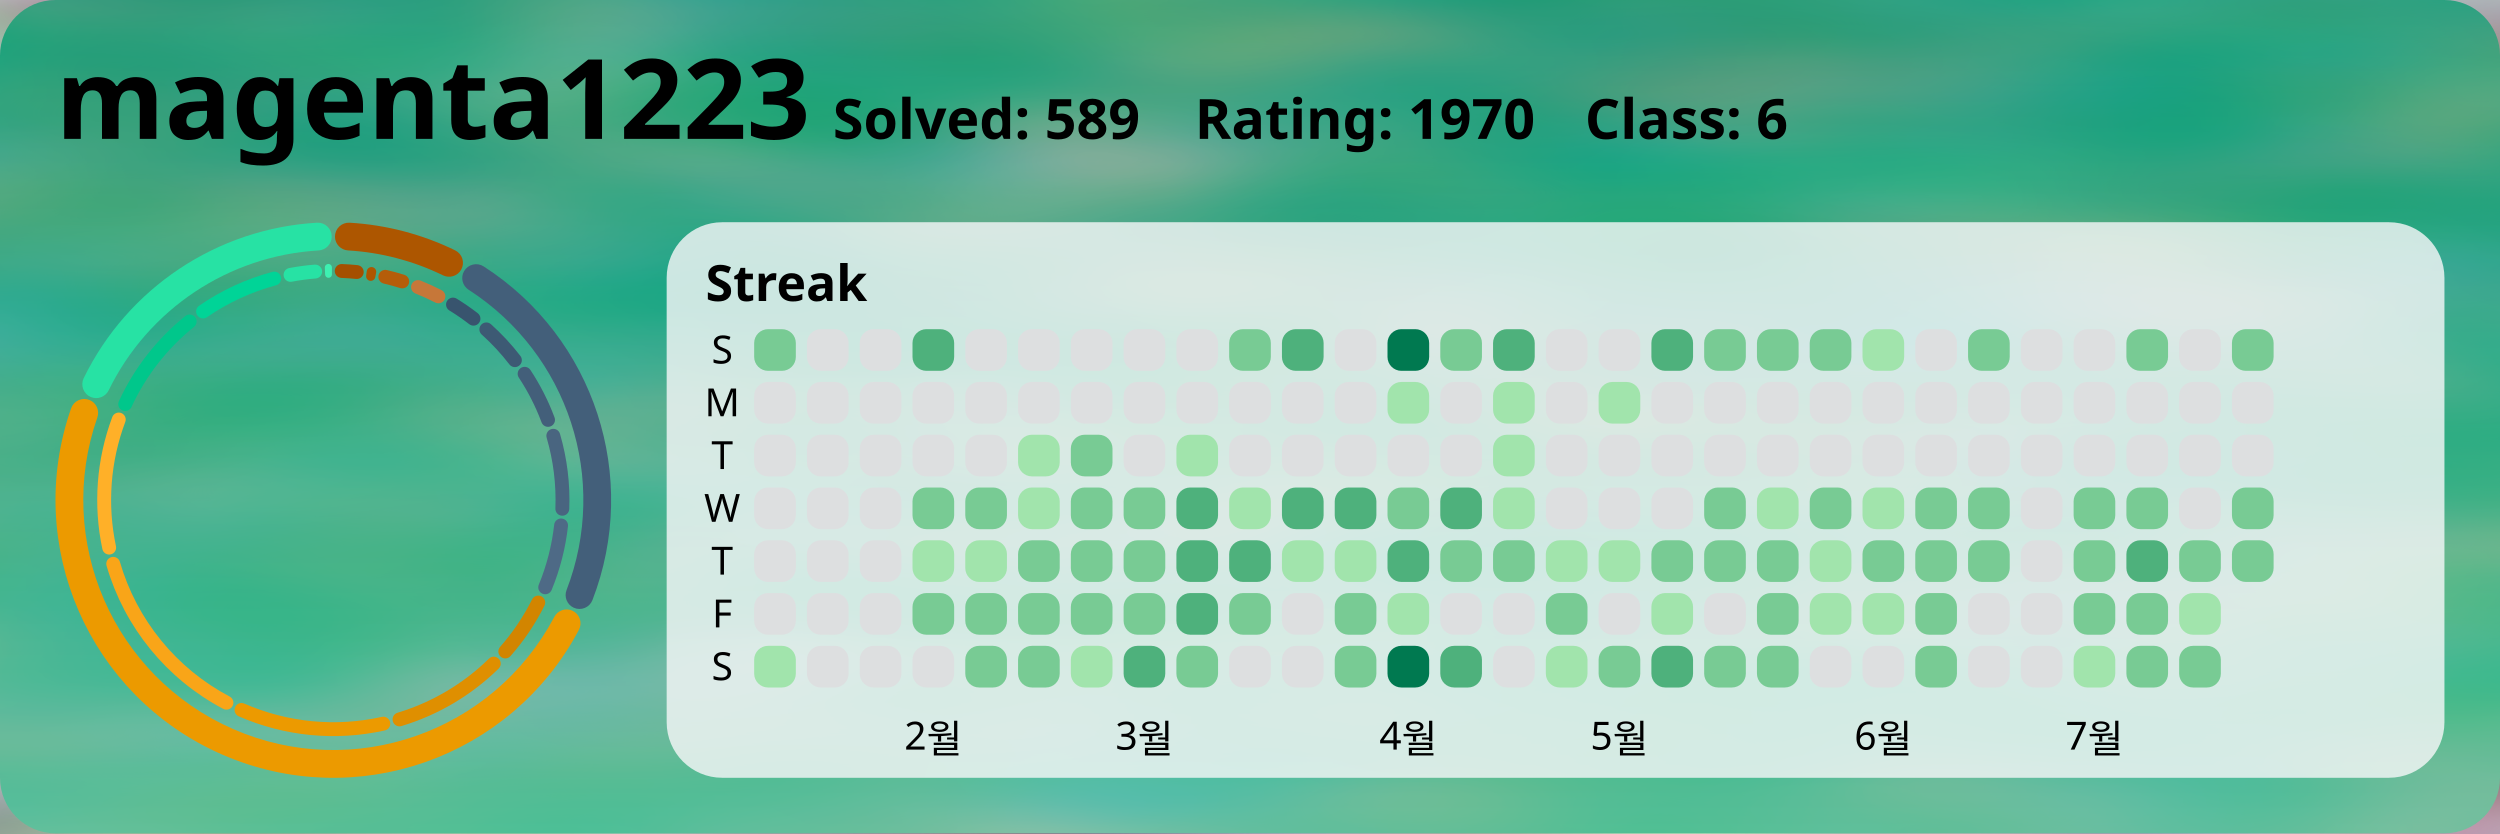
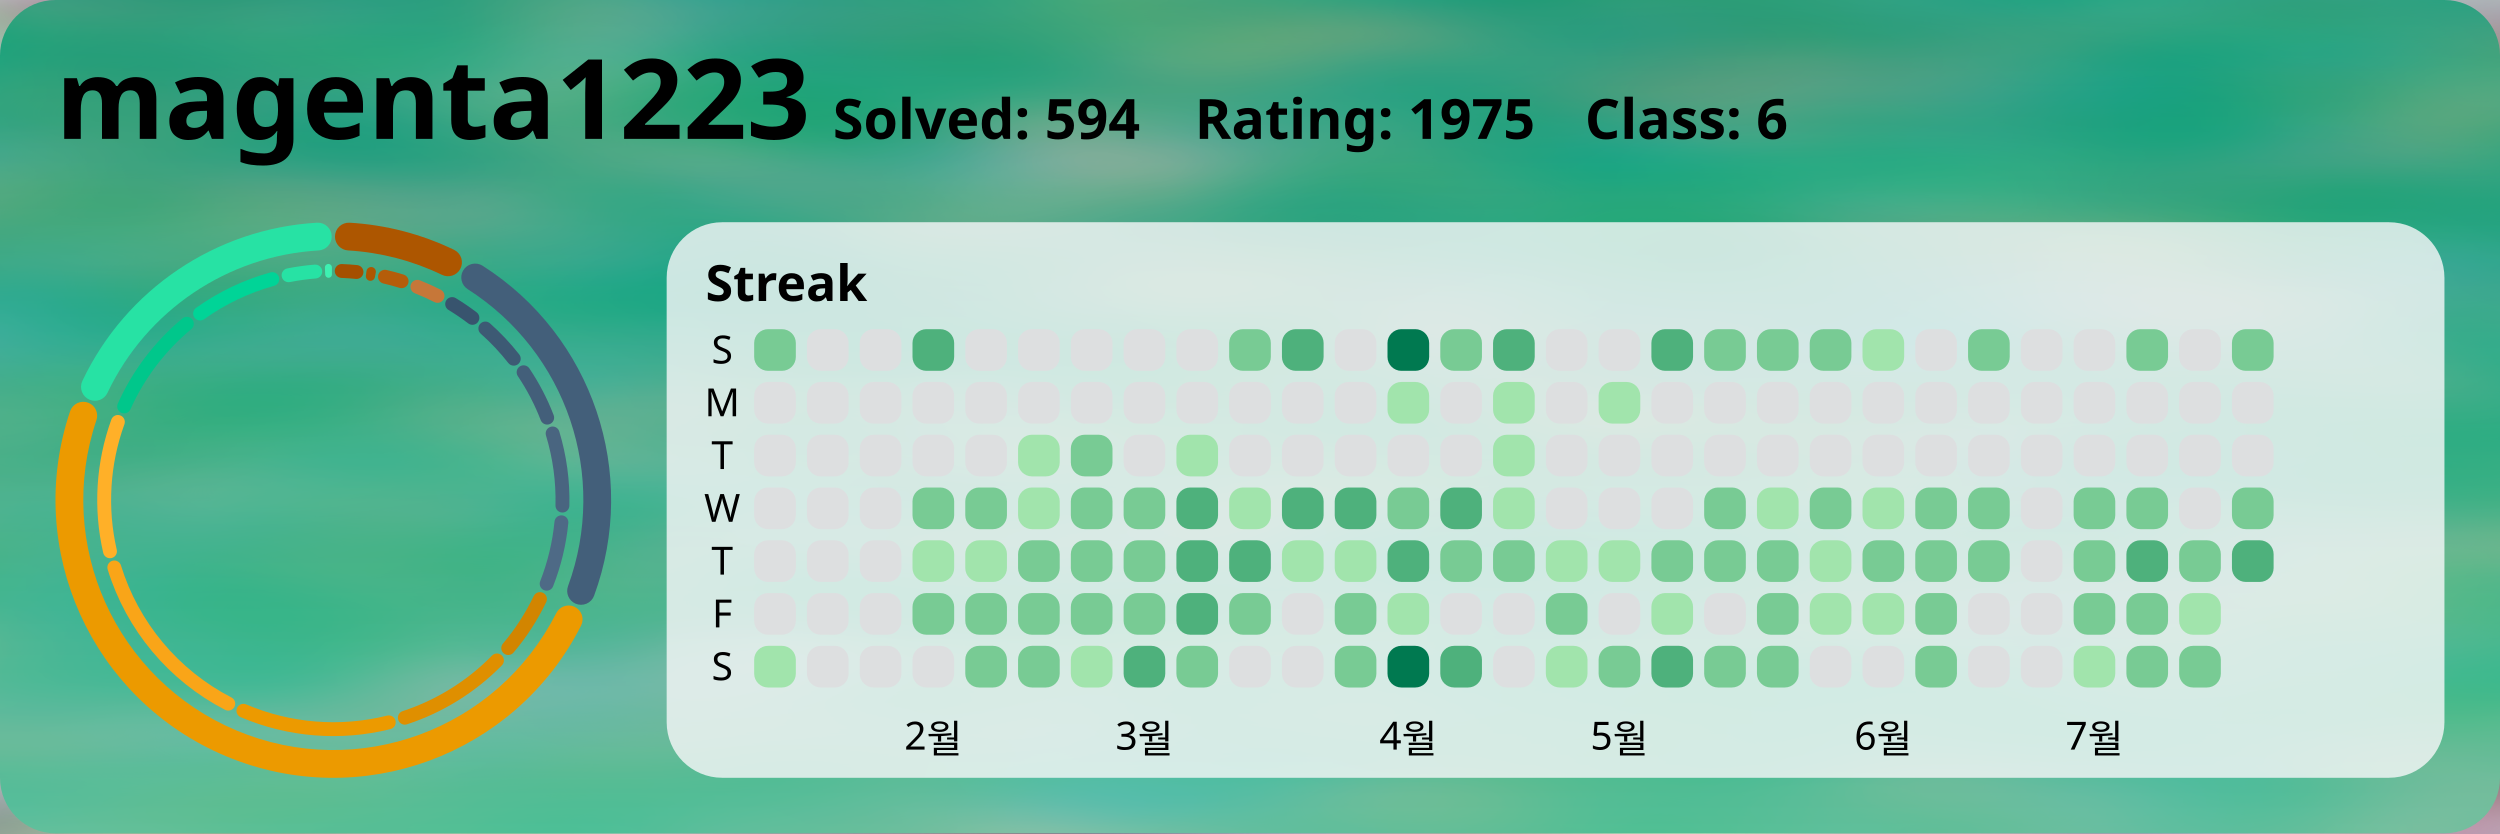
<svg xmlns="http://www.w3.org/2000/svg" id="svg" width="2700" height="900">
  <defs>
    <linearGradient id="ffflux-gradient" gradientTransform="rotate(360, 0.5, 0.5)" x1="50%" y1="0%" x2="50%" y2="100%">
      <stop id="stop1" stop-color="#00C78B" stop-opacity="1" offset="0%" />
      <stop id="stop2" stop-color="#51FDBD" stop-opacity="1" offset="100%" />
    </linearGradient>
    <filter id="ffflux-filter" x="-20%" y="-20%" width="140%" height="140%" filterUnits="objectBoundingBox" primitiveUnits="userSpaceOnUse" color-interpolation-filters="sRGB">
      <feTurbulence type="fractalNoise" baseFrequency="0.002 0.007" numOctaves="2" seed="2" stitchTiles="stitch" x="0%" y="0%" width="100%" height="100%" result="turbulence" />
      <feGaussianBlur stdDeviation="0 0" x="0%" y="0%" width="100%" height="100%" in="turbulence" edgeMode="duplicate" result="blur" />
      <feBlend mode="screen" x="0%" y="0%" width="100%" height="100%" in="SourceGraphic" in2="blur" result="blend" />
      <feComponentTransfer>
        <feFuncR type="linear" slope="0.75" />
        <feFuncG type="linear" slope="0.75" />
        <feFuncB type="linear" slope="0.75" />
      </feComponentTransfer>
    </filter>
  </defs>
  <rect width="2700" height="900" fill="url(#ffflux-gradient)" filter="url(#ffflux-filter)" rx="60" ry="60" />
  <text x="60" y="150" style="font-size: 120px; color: black; font-family: &quot;Noto Sans&quot;, sans-serif; font-weight: bold;">magenta1223</text>
-   <text x="899.531" y="150" style="font-size: 60px; color: black; font-family: &quot;Noto Sans&quot;, sans-serif; font-weight: bold;">Solved: 589</text>
-   <text x="1290.359" y="150" style="font-size: 60px; color: black; font-family: &quot;Noto Sans&quot;, sans-serif; font-weight: bold;">Rating: 1970</text>
+   <text x="899.531" y="150" style="font-size: 60px; color: black; font-family: &quot;Noto Sans&quot;, sans-serif; font-weight: bold;">Solved: 594</text>
+   <text x="1290.359" y="150" style="font-size: 60px; color: black; font-family: &quot;Noto Sans&quot;, sans-serif; font-weight: bold;">Rating: 1975</text>
  <text x="1711.656" y="150" style="font-size: 60px; color: black; font-family: &quot;Noto Sans&quot;, sans-serif; font-weight: bold;">Class: 6</text>
  <g transform="translate(360,540)">
    <path d="M0,-255L0,-240Z" fill="#9D4900" />
-     <path d="M1.528,-247.335A7.5,7.5,0,0,1,9.302,-254.83A255,255,0,0,1,26.074,-253.663A7.5,7.5,0,0,1,32.735,-245.164L32.735,-245.164A7.5,7.5,0,0,1,24.54,-238.742A240,240,0,0,0,8.754,-239.84A7.5,7.5,0,0,1,1.528,-247.335Z" fill="#A54F00" />
-     <path d="M36.098,-247.147A5.146,5.146,0,1,1,46.245,-245.451L45.321,-240.705A5.017,5.017,0,0,1,35.428,-242.358Z" fill="#AD5600" />
-     <path d="M48.78,-242.482A7.5,7.5,0,0,1,57.843,-248.353A255,255,0,0,1,76.686,-243.196A7.5,7.5,0,0,1,81.496,-233.528L81.496,-233.528A7.5,7.5,0,0,1,72.175,-228.89A240,240,0,0,0,54.44,-233.744A7.5,7.5,0,0,1,48.78,-242.482Z" fill="#B55D0A" />
-     <path d="M84.375,-232.504A7.5,7.5,0,0,1,94.212,-236.958A255,255,0,0,1,116.945,-226.603A7.5,7.5,0,0,1,120.04,-216.258L120.04,-216.258A7.5,7.5,0,0,1,110.066,-213.273A240,240,0,0,0,88.67,-223.019A7.5,7.5,0,0,1,84.375,-232.504Z" fill="#C67739" />
-     <path d="M122.703,-214.758A7.5,7.5,0,0,1,133.154,-217.474A255,255,0,0,1,155.959,-201.747A7.5,7.5,0,0,1,157.134,-191.013L157.134,-191.013A7.5,7.5,0,0,1,146.785,-189.88A240,240,0,0,0,125.322,-204.681A7.5,7.5,0,0,1,122.703,-214.758Z" fill="#38546E" />
-     <path d="M159.482,-189.057A7.5,7.5,0,0,1,170.252,-189.84A255,255,0,0,1,202.032,-155.589A7.5,7.5,0,0,1,200.446,-144.908L200.446,-144.908A7.5,7.5,0,0,1,190.148,-146.437A240,240,0,0,0,160.237,-178.673A7.5,7.5,0,0,1,159.482,-189.057Z" fill="#3D5A74" />
-     <path d="M202.221,-142.42A7.5,7.5,0,0,1,212.838,-140.446A255,255,0,0,1,238.917,-89.127A7.5,7.5,0,0,1,234.254,-79.387L234.254,-79.387A7.5,7.5,0,0,1,224.863,-83.884A240,240,0,0,0,200.318,-132.185A7.5,7.5,0,0,1,202.221,-142.42Z" fill="#435F7A" />
-     <path d="M235.216,-76.487A7.5,7.5,0,0,1,244.779,-71.471A255,255,0,0,1,254.813,9.768A7.5,7.5,0,0,1,246.758,16.96L246.758,16.96A7.5,7.5,0,0,1,239.824,9.193A240,240,0,0,0,230.38,-67.267A7.5,7.5,0,0,1,235.216,-76.487Z" fill="#496580" />
-     <path d="M246.53,20.007A7.5,7.5,0,0,1,253.423,28.319A255,255,0,0,1,235.76,97.17A7.5,7.5,0,0,1,225.717,101.138L225.717,101.138A7.5,7.5,0,0,1,221.892,91.454A240,240,0,0,0,238.515,26.653A7.5,7.5,0,0,1,246.53,20.007Z" fill="#4E6A86" />
-     <path d="M224.45,103.919A7.5,7.5,0,0,1,228.049,114.1A255,255,0,0,1,191.34,168.564A7.5,7.5,0,0,1,180.553,169.05L180.553,169.05A7.5,7.5,0,0,1,180.085,158.649A240,240,0,0,0,214.634,107.388A7.5,7.5,0,0,1,224.45,103.919Z" fill="#D28500" />
-     <path d="M178.45,171.267A7.5,7.5,0,0,1,178.542,182.065A255,255,0,0,1,73.636,244.137A7.5,7.5,0,0,1,64.216,238.859L64.216,238.859A7.5,7.5,0,0,1,69.305,229.776A240,240,0,0,0,168.039,171.356A7.5,7.5,0,0,1,178.45,171.267Z" fill="#DF8F00" />
-     <path d="M61.26,239.634A7.5,7.5,0,0,1,55.642,248.855A255,255,0,0,1,-102.186,233.63A7.5,7.5,0,0,1,-105.938,223.504L-105.938,223.504A7.5,7.5,0,0,1,-96.175,219.887A240,240,0,0,0,52.369,234.217A7.5,7.5,0,0,1,61.26,239.634Z" fill="#EC9A00" />
-     <path d="M-108.691,222.178A7.5,7.5,0,0,1,-118.947,225.558A255,255,0,0,1,-244.91,71.023A7.5,7.5,0,0,1,-239.531,61.66L-239.531,61.66A7.5,7.5,0,0,1,-230.503,66.845A240,240,0,0,0,-111.95,212.29A7.5,7.5,0,0,1,-108.691,222.178Z" fill="#F9A518" />
-     <path d="M-240.275,58.696A7.5,7.5,0,0,1,-249.436,52.979A255,255,0,0,1,-238.754,-89.564A7.5,7.5,0,0,1,-228.843,-93.851L-228.843,-93.851A7.5,7.5,0,0,1,-224.709,-84.296A240,240,0,0,0,-234.763,49.863A7.5,7.5,0,0,1,-240.275,58.696Z" fill="#FFB028" />
-     <path d="M-227.666,-96.671A7.5,7.5,0,0,1,-231.589,-106.732A255,255,0,0,1,-159.871,-198.661A7.5,7.5,0,0,1,-149.158,-197.304L-149.158,-197.304A7.5,7.5,0,0,1,-150.467,-186.975A240,240,0,0,0,-217.966,-100.454A7.5,7.5,0,0,1,-227.666,-96.671Z" fill="#00C78B" />
-     <path d="M-146.709,-199.132A7.5,7.5,0,0,1,-144.962,-209.788A255,255,0,0,1,-65.773,-246.371A7.5,7.5,0,0,1,-56.527,-240.794L-56.527,-240.794A7.5,7.5,0,0,1,-61.904,-231.879A240,240,0,0,0,-136.435,-197.447A7.5,7.5,0,0,1,-146.709,-199.132Z" fill="#00D497" />
-     <path d="M-53.548,-241.474A7.5,7.5,0,0,1,-47.637,-250.511A255,255,0,0,1,-20.182,-254.2A7.5,7.5,0,0,1,-12.095,-247.044L-12.095,-247.044A7.5,7.5,0,0,1,-18.995,-239.247A240,240,0,0,0,-44.835,-235.775A7.5,7.5,0,0,1,-53.548,-241.474Z" fill="#27E2A4" />
-     <path d="M-9.203,-250.939A3.839,3.839,0,1,1,-1.528,-251.103L-1.528,-243.624A3.679,3.679,0,0,1,-8.883,-243.467Z" fill="#3EF0B1" />
+     <path d="M1.528,-247.335A7.5,7.5,0,0,1,9.302,-254.83A255,255,0,0,1,25.777,-253.694A7.5,7.5,0,0,1,32.448,-245.202L32.448,-245.202A7.5,7.5,0,0,1,24.26,-238.771A240,240,0,0,0,8.754,-239.84A7.5,7.5,0,0,1,1.528,-247.335Z" fill="#A54F00" />
+     <path d="M35.816,-247.245A5.091,5.091,0,1,1,45.858,-245.581L44.92,-240.724A4.96,4.96,0,0,1,35.137,-242.345Z" fill="#AD5600" />
+     <path d="M48.387,-242.561A7.5,7.5,0,0,1,57.44,-248.446A255,255,0,0,1,75.985,-243.416A7.5,7.5,0,0,1,80.823,-233.762L80.823,-233.762A7.5,7.5,0,0,1,71.515,-229.097A240,240,0,0,0,54.061,-233.832A7.5,7.5,0,0,1,48.387,-242.561Z" fill="#B55D0A" />
+     <path d="M83.705,-232.746A7.5,7.5,0,0,1,93.528,-237.229A255,255,0,0,1,115.964,-227.106A7.5,7.5,0,0,1,119.104,-216.775L119.104,-216.775A7.5,7.5,0,0,1,109.143,-213.747A240,240,0,0,0,88.027,-223.274A7.5,7.5,0,0,1,83.705,-232.746Z" fill="#C67739" />
+     <path d="M121.773,-215.287A7.5,7.5,0,0,1,132.213,-218.048A255,255,0,0,1,154.775,-202.657A7.5,7.5,0,0,1,156.013,-191.93L156.013,-191.93A7.5,7.5,0,0,1,145.67,-190.736A240,240,0,0,0,124.435,-205.221A7.5,7.5,0,0,1,121.773,-215.287Z" fill="#38546E" />
+     <path d="M158.372,-189.988A7.5,7.5,0,0,1,169.137,-190.834A255,255,0,0,1,200.778,-157.204A7.5,7.5,0,0,1,199.278,-146.511L199.278,-146.511A7.5,7.5,0,0,1,188.968,-147.957A240,240,0,0,0,159.188,-179.608A7.5,7.5,0,0,1,158.372,-189.988Z" fill="#3D5A74" />
+     <path d="M201.073,-144.037A7.5,7.5,0,0,1,211.705,-142.148A255,255,0,0,1,237.964,-91.64A7.5,7.5,0,0,1,233.404,-81.852L233.404,-81.852A7.5,7.5,0,0,1,223.966,-86.25A240,240,0,0,0,199.251,-133.787A7.5,7.5,0,0,1,201.073,-144.037Z" fill="#435F7A" />
+     <path d="M234.397,-78.963A7.5,7.5,0,0,1,244.012,-74.048A255,255,0,0,1,254.924,6.232A7.5,7.5,0,0,1,246.969,13.534L246.969,13.534A7.5,7.5,0,0,1,239.928,5.865A240,240,0,0,0,229.658,-69.692A7.5,7.5,0,0,1,234.397,-78.963Z" fill="#496580" />
+     <path d="M246.783,16.585A7.5,7.5,0,0,1,253.791,24.8A255,255,0,0,1,237.364,93.185A7.5,7.5,0,0,1,227.389,97.321L227.389,97.321A7.5,7.5,0,0,1,223.401,87.703A240,240,0,0,0,238.862,23.341A7.5,7.5,0,0,1,246.783,16.585Z" fill="#4E6A86" />
+     <path d="M226.169,100.122A7.5,7.5,0,0,1,229.939,110.242A255,255,0,0,1,194.614,164.774A7.5,7.5,0,0,1,183.838,165.471L183.838,165.471A7.5,7.5,0,0,1,183.166,155.081A240,240,0,0,0,216.413,103.757A7.5,7.5,0,0,1,226.169,100.122Z" fill="#D28500" />
+     <path d="M181.78,167.73A7.5,7.5,0,0,1,182.083,178.524A255,255,0,0,1,79.553,242.273A7.5,7.5,0,0,1,70.007,237.226L70.007,237.226A7.5,7.5,0,0,1,74.873,228.022A240,240,0,0,0,171.373,168.022A7.5,7.5,0,0,1,181.78,167.73Z" fill="#DF8F00" />
+     <path d="M67.071,238.073A7.5,7.5,0,0,1,61.678,247.428A255,255,0,0,1,-100.06,234.548A7.5,7.5,0,0,1,-103.904,224.457L-103.904,224.457A7.5,7.5,0,0,1,-94.174,220.751A240,240,0,0,0,58.05,232.874A7.5,7.5,0,0,1,67.071,238.073Z" fill="#EC9A00" />
+     <path d="M-106.669,223.156A7.5,7.5,0,0,1,-116.894,226.629A255,255,0,0,1,-243.707,75.047A7.5,7.5,0,0,1,-238.483,65.596L-238.483,65.596A7.5,7.5,0,0,1,-229.371,70.633A240,240,0,0,0,-110.018,213.298A7.5,7.5,0,0,1,-106.669,223.156Z" fill="#F9A518" />
+     <path d="M-239.275,62.645A7.5,7.5,0,0,1,-248.529,57.08A255,255,0,0,1,-239.749,-86.865A7.5,7.5,0,0,1,-229.887,-91.264L-229.887,-91.264A7.5,7.5,0,0,1,-225.646,-81.755A240,240,0,0,0,-233.91,53.722A7.5,7.5,0,0,1,-239.275,62.645Z" fill="#FFB028" />
+     <path d="M-228.742,-94.097A7.5,7.5,0,0,1,-232.778,-104.113A255,255,0,0,1,-162.987,-196.113A7.5,7.5,0,0,1,-152.254,-194.925L-152.254,-194.925A7.5,7.5,0,0,1,-153.399,-184.577A240,240,0,0,0,-219.085,-97.988A7.5,7.5,0,0,1,-228.742,-94.097Z" fill="#00C78B" />
+     <path d="M-149.834,-196.791A7.5,7.5,0,0,1,-148.256,-207.473A255,255,0,0,1,-67.915,-245.79A7.5,7.5,0,0,1,-58.62,-240.293L-58.62,-240.293A7.5,7.5,0,0,1,-63.92,-231.331A240,240,0,0,0,-139.535,-195.269A7.5,7.5,0,0,1,-149.834,-196.791Z" fill="#00D497" />
+     <path d="M-55.647,-240.999A7.5,7.5,0,0,1,-49.815,-250.087A255,255,0,0,1,-20.09,-254.207A7.5,7.5,0,0,1,-12.006,-247.048L-12.006,-247.048A7.5,7.5,0,0,1,-18.908,-239.254A240,240,0,0,0,-46.885,-235.376A7.5,7.5,0,0,1,-55.647,-240.999Z" fill="#27E2A4" />
+     <path d="M-9.115,-250.988A3.795,3.795,0,1,1,-1.528,-251.149L-1.528,-243.58A3.635,3.635,0,0,1,-8.794,-243.426Z" fill="#3EF0B1" />
    <path d="M0,-255L0,-240Z" fill="#51FDBD" />
    <path d="M0,-255L0,-240Z" fill="#009EE5" />
    <path d="M0,-255L0,-240Z" fill="#00A9F0" />
    <path d="M0,-255L0,-240Z" fill="#00B4FC" />
    <path d="M0,-255L0,-240Z" fill="#2BBFFF" />
    <path d="M0,-255L0,-240Z" fill="#41CAFF" />
    <path d="M0,-255L0,-240Z" fill="#E0004C" />
    <path d="M0,-255L0,-240Z" fill="#EA0053" />
    <path d="M0,-255L0,-240Z" fill="#F5005A" />
    <path d="M0,-255L0,-240Z" fill="#FF0062" />
    <path d="M0,-255L0,-240Z" fill="#CE3D38" />
-     <path d="M1.761,-284.507A15,15,0,0,1,17.643,-299.481A300,300,0,0,1,131.588,-269.601A15,15,0,0,1,138.078,-248.76L138.078,-248.76A15,15,0,0,1,118.429,-242.641A270,270,0,0,0,15.879,-269.533A15,15,0,0,1,1.761,-284.507Z" fill="#AD5600" />
-     <path d="M141.147,-247.032A15,15,0,0,1,162.333,-252.285A300,300,0,0,1,279.852,108.088A15,15,0,0,1,259.641,116.334L259.641,116.334A15,15,0,0,1,251.866,97.279A270,270,0,0,0,146.1,-227.057A15,15,0,0,1,141.147,-247.032Z" fill="#435F7A" />
-     <path d="M258.181,119.54A15,15,0,0,1,265.224,140.2A300,300,0,0,1,-283.172,-99.063A15,15,0,0,1,-263.236,-107.953L-263.236,-107.953A15,15,0,0,1,-254.855,-89.157A270,270,0,0,0,238.702,126.18A15,15,0,0,1,258.181,119.54Z" fill="#EC9A00" />
-     <path d="M-261.88,-111.203A15,15,0,0,1,-269.582,-131.627A300,300,0,0,1,-17.643,-299.481A15,15,0,0,1,-1.761,-284.507L-1.761,-284.507A15,15,0,0,1,-15.879,-269.533A270,270,0,0,0,-242.624,-118.464A15,15,0,0,1,-261.88,-111.203Z" fill="#27E2A4" />
+     <path d="M1.761,-284.507A15,15,0,0,1,17.643,-299.481A300,300,0,0,1,130.42,-270.168A15,15,0,0,1,137.001,-249.355L137.001,-249.355A15,15,0,0,1,117.378,-243.151A270,270,0,0,0,15.879,-269.533A15,15,0,0,1,1.761,-284.507Z" fill="#AD5600" />
+     <path d="M140.077,-247.64A15,15,0,0,1,161.241,-252.985A300,300,0,0,1,281.633,103.358A15,15,0,0,1,261.564,111.943L261.564,111.943A15,15,0,0,1,253.47,93.022A270,270,0,0,0,145.117,-227.687A15,15,0,0,1,140.077,-247.64Z" fill="#435F7A" />
+     <path d="M260.158,115.173A15,15,0,0,1,267.549,135.712A300,300,0,0,1,-284.272,-95.862A15,15,0,0,1,-264.437,-104.976L-264.437,-104.976A15,15,0,0,1,-255.845,-86.276A270,270,0,0,0,240.794,122.141A15,15,0,0,1,260.158,115.173Z" fill="#EC9A00" />
+     <path d="M-263.118,-108.242A15,15,0,0,1,-271.049,-128.578A300,300,0,0,1,-17.643,-299.481A15,15,0,0,1,-1.761,-284.507L-1.761,-284.507A15,15,0,0,1,-15.879,-269.533A270,270,0,0,0,-243.944,-115.72A15,15,0,0,1,-263.118,-108.242Z" fill="#27E2A4" />
    <path d="M0,-300L0,-270Z" fill="#00B4FC" />
    <path d="M0,-300L0,-270Z" fill="#F5005A" />
  </g>
  <rect transform="translate(720,240)" width="1920" height="600" rx="60" ry="60" style="fill: rgb(247, 248, 249); opacity: 0.8;" />
  <text transform="translate(720,240)" x="42" y="66" style="dominant-baseline: middle; font-size: 54px; color: black; font-family: &quot;Noto Sans&quot;, sans-serif; font-weight: bold;">Streak</text>
  <g transform="translate(780,378)">
    <text x="0" y="0" style="text-anchor: middle; dominant-baseline: middle; font-size: 42px; color: black; font-family: &quot;Noto Sans&quot;, sans-serif;">S</text>
    <text x="0" y="57" style="text-anchor: middle; dominant-baseline: middle; font-size: 42px; color: black; font-family: &quot;Noto Sans&quot;, sans-serif;">M</text>
    <text x="0" y="114" style="text-anchor: middle; dominant-baseline: middle; font-size: 42px; color: black; font-family: &quot;Noto Sans&quot;, sans-serif;">T</text>
    <text x="0" y="171" style="text-anchor: middle; dominant-baseline: middle; font-size: 42px; color: black; font-family: &quot;Noto Sans&quot;, sans-serif;">W</text>
    <text x="0" y="228" style="text-anchor: middle; dominant-baseline: middle; font-size: 42px; color: black; font-family: &quot;Noto Sans&quot;, sans-serif;">T</text>
    <text x="0" y="285" style="text-anchor: middle; dominant-baseline: middle; font-size: 42px; color: black; font-family: &quot;Noto Sans&quot;, sans-serif;">F</text>
    <text x="0" y="342" style="text-anchor: middle; dominant-baseline: middle; font-size: 42px; color: black; font-family: &quot;Noto Sans&quot;, sans-serif;">S</text>
    <rect rx="15" ry="15" width="45" height="45" fill="#78CB94" x="34.5" y="-22.5" />
    <rect rx="15" ry="15" width="45" height="45" fill="#DDDFE0" x="34.5" y="34.5" />
    <rect rx="15" ry="15" width="45" height="45" fill="#DDDFE0" x="34.5" y="91.5" />
    <rect rx="15" ry="15" width="45" height="45" fill="#DDDFE0" x="34.5" y="148.5" />
    <rect rx="15" ry="15" width="45" height="45" fill="#DDDFE0" x="34.5" y="205.5" />
    <rect rx="15" ry="15" width="45" height="45" fill="#DDDFE0" x="34.5" y="262.5" />
    <rect rx="15" ry="15" width="45" height="45" fill="#A1E4AC" x="34.5" y="319.5" />
    <rect rx="15" ry="15" width="45" height="45" fill="#DDDFE0" x="91.5" y="-22.5" />
    <rect rx="15" ry="15" width="45" height="45" fill="#DDDFE0" x="91.5" y="34.5" />
    <rect rx="15" ry="15" width="45" height="45" fill="#DDDFE0" x="91.5" y="91.5" />
    <rect rx="15" ry="15" width="45" height="45" fill="#DDDFE0" x="91.5" y="148.5" />
    <rect rx="15" ry="15" width="45" height="45" fill="#DDDFE0" x="91.5" y="205.5" />
    <rect rx="15" ry="15" width="45" height="45" fill="#DDDFE0" x="91.5" y="262.5" />
    <rect rx="15" ry="15" width="45" height="45" fill="#DDDFE0" x="91.5" y="319.5" />
    <rect rx="15" ry="15" width="45" height="45" fill="#DDDFE0" x="148.5" y="-22.5" />
    <rect rx="15" ry="15" width="45" height="45" fill="#DDDFE0" x="148.5" y="34.5" />
    <rect rx="15" ry="15" width="45" height="45" fill="#DDDFE0" x="148.5" y="91.5" />
    <rect rx="15" ry="15" width="45" height="45" fill="#DDDFE0" x="148.5" y="148.5" />
    <rect rx="15" ry="15" width="45" height="45" fill="#DDDFE0" x="148.5" y="205.5" />
    <rect rx="15" ry="15" width="45" height="45" fill="#DDDFE0" x="148.5" y="262.5" />
    <rect rx="15" ry="15" width="45" height="45" fill="#DDDFE0" x="148.5" y="319.5" />
    <rect rx="15" ry="15" width="45" height="45" fill="#4EB17C" x="205.5" y="-22.5" />
    <rect rx="15" ry="15" width="45" height="45" fill="#DDDFE0" x="205.5" y="34.5" />
    <rect rx="15" ry="15" width="45" height="45" fill="#DDDFE0" x="205.5" y="91.5" />
    <rect rx="15" ry="15" width="45" height="45" fill="#78CB94" x="205.5" y="148.5" />
    <rect rx="15" ry="15" width="45" height="45" fill="#A1E4AC" x="205.5" y="205.5" />
    <rect rx="15" ry="15" width="45" height="45" fill="#78CB94" x="205.5" y="262.5" />
    <rect rx="15" ry="15" width="45" height="45" fill="#DDDFE0" x="205.5" y="319.5" />
    <text x="228" y="399" style="text-anchor: middle; dominant-baseline: hanging; font-size: 42px; color: black; font-family: &quot;Noto Sans&quot;, sans-serif;">2월</text>
    <rect rx="15" ry="15" width="45" height="45" fill="#DDDFE0" x="262.5" y="-22.5" />
    <rect rx="15" ry="15" width="45" height="45" fill="#DDDFE0" x="262.5" y="34.5" />
    <rect rx="15" ry="15" width="45" height="45" fill="#DDDFE0" x="262.5" y="91.5" />
    <rect rx="15" ry="15" width="45" height="45" fill="#78CB94" x="262.5" y="148.5" />
    <rect rx="15" ry="15" width="45" height="45" fill="#A1E4AC" x="262.5" y="205.5" />
    <rect rx="15" ry="15" width="45" height="45" fill="#78CB94" x="262.5" y="262.5" />
    <rect rx="15" ry="15" width="45" height="45" fill="#78CB94" x="262.5" y="319.5" />
    <rect rx="15" ry="15" width="45" height="45" fill="#DDDFE0" x="319.5" y="-22.5" />
    <rect rx="15" ry="15" width="45" height="45" fill="#DDDFE0" x="319.5" y="34.5" />
    <rect rx="15" ry="15" width="45" height="45" fill="#A1E4AC" x="319.5" y="91.5" />
    <rect rx="15" ry="15" width="45" height="45" fill="#A1E4AC" x="319.5" y="148.5" />
    <rect rx="15" ry="15" width="45" height="45" fill="#78CB94" x="319.5" y="205.5" />
    <rect rx="15" ry="15" width="45" height="45" fill="#78CB94" x="319.5" y="262.5" />
    <rect rx="15" ry="15" width="45" height="45" fill="#78CB94" x="319.5" y="319.5" />
    <rect rx="15" ry="15" width="45" height="45" fill="#DDDFE0" x="376.5" y="-22.5" />
    <rect rx="15" ry="15" width="45" height="45" fill="#DDDFE0" x="376.5" y="34.5" />
    <rect rx="15" ry="15" width="45" height="45" fill="#78CB94" x="376.5" y="91.5" />
    <rect rx="15" ry="15" width="45" height="45" fill="#78CB94" x="376.5" y="148.5" />
    <rect rx="15" ry="15" width="45" height="45" fill="#78CB94" x="376.5" y="205.5" />
    <rect rx="15" ry="15" width="45" height="45" fill="#78CB94" x="376.5" y="262.5" />
    <rect rx="15" ry="15" width="45" height="45" fill="#A1E4AC" x="376.5" y="319.5" />
    <rect rx="15" ry="15" width="45" height="45" fill="#DDDFE0" x="433.5" y="-22.5" />
    <rect rx="15" ry="15" width="45" height="45" fill="#DDDFE0" x="433.5" y="34.5" />
    <rect rx="15" ry="15" width="45" height="45" fill="#DDDFE0" x="433.5" y="91.5" />
    <rect rx="15" ry="15" width="45" height="45" fill="#78CB94" x="433.5" y="148.5" />
    <rect rx="15" ry="15" width="45" height="45" fill="#78CB94" x="433.5" y="205.5" />
    <rect rx="15" ry="15" width="45" height="45" fill="#78CB94" x="433.5" y="262.5" />
    <rect rx="15" ry="15" width="45" height="45" fill="#4EB17C" x="433.5" y="319.5" />
    <text x="456" y="399" style="text-anchor: middle; dominant-baseline: hanging; font-size: 42px; color: black; font-family: &quot;Noto Sans&quot;, sans-serif;">3월</text>
    <rect rx="15" ry="15" width="45" height="45" fill="#DDDFE0" x="490.5" y="-22.5" />
    <rect rx="15" ry="15" width="45" height="45" fill="#DDDFE0" x="490.5" y="34.5" />
    <rect rx="15" ry="15" width="45" height="45" fill="#A1E4AC" x="490.5" y="91.5" />
    <rect rx="15" ry="15" width="45" height="45" fill="#4EB17C" x="490.5" y="148.5" />
    <rect rx="15" ry="15" width="45" height="45" fill="#4EB17C" x="490.5" y="205.5" />
    <rect rx="15" ry="15" width="45" height="45" fill="#4EB17C" x="490.5" y="262.5" />
    <rect rx="15" ry="15" width="45" height="45" fill="#78CB94" x="490.5" y="319.5" />
    <rect rx="15" ry="15" width="45" height="45" fill="#78CB94" x="547.5" y="-22.5" />
    <rect rx="15" ry="15" width="45" height="45" fill="#DDDFE0" x="547.5" y="34.5" />
    <rect rx="15" ry="15" width="45" height="45" fill="#DDDFE0" x="547.5" y="91.5" />
    <rect rx="15" ry="15" width="45" height="45" fill="#A1E4AC" x="547.5" y="148.5" />
    <rect rx="15" ry="15" width="45" height="45" fill="#4EB17C" x="547.5" y="205.5" />
    <rect rx="15" ry="15" width="45" height="45" fill="#78CB94" x="547.5" y="262.5" />
    <rect rx="15" ry="15" width="45" height="45" fill="#DDDFE0" x="547.5" y="319.5" />
    <rect rx="15" ry="15" width="45" height="45" fill="#4EB17C" x="604.5" y="-22.5" />
    <rect rx="15" ry="15" width="45" height="45" fill="#DDDFE0" x="604.5" y="34.5" />
    <rect rx="15" ry="15" width="45" height="45" fill="#DDDFE0" x="604.5" y="91.5" />
    <rect rx="15" ry="15" width="45" height="45" fill="#4EB17C" x="604.5" y="148.5" />
    <rect rx="15" ry="15" width="45" height="45" fill="#A1E4AC" x="604.5" y="205.5" />
    <rect rx="15" ry="15" width="45" height="45" fill="#DDDFE0" x="604.5" y="262.5" />
    <rect rx="15" ry="15" width="45" height="45" fill="#DDDFE0" x="604.5" y="319.5" />
    <rect rx="15" ry="15" width="45" height="45" fill="#DDDFE0" x="661.5" y="-22.5" />
    <rect rx="15" ry="15" width="45" height="45" fill="#DDDFE0" x="661.5" y="34.5" />
    <rect rx="15" ry="15" width="45" height="45" fill="#DDDFE0" x="661.5" y="91.5" />
    <rect rx="15" ry="15" width="45" height="45" fill="#4EB17C" x="661.5" y="148.5" />
    <rect rx="15" ry="15" width="45" height="45" fill="#A1E4AC" x="661.5" y="205.5" />
    <rect rx="15" ry="15" width="45" height="45" fill="#78CB94" x="661.5" y="262.5" />
    <rect rx="15" ry="15" width="45" height="45" fill="#78CB94" x="661.5" y="319.5" />
    <rect rx="15" ry="15" width="45" height="45" fill="#007950" x="718.5" y="-22.5" />
    <rect rx="15" ry="15" width="45" height="45" fill="#A1E4AC" x="718.5" y="34.5" />
    <rect rx="15" ry="15" width="45" height="45" fill="#DDDFE0" x="718.5" y="91.5" />
    <rect rx="15" ry="15" width="45" height="45" fill="#78CB94" x="718.5" y="148.5" />
    <rect rx="15" ry="15" width="45" height="45" fill="#4EB17C" x="718.5" y="205.5" />
    <rect rx="15" ry="15" width="45" height="45" fill="#A1E4AC" x="718.5" y="262.5" />
    <rect rx="15" ry="15" width="45" height="45" fill="#007950" x="718.5" y="319.5" />
    <text x="741" y="399" style="text-anchor: middle; dominant-baseline: hanging; font-size: 42px; color: black; font-family: &quot;Noto Sans&quot;, sans-serif;">4월</text>
    <rect rx="15" ry="15" width="45" height="45" fill="#78CB94" x="775.5" y="-22.5" />
    <rect rx="15" ry="15" width="45" height="45" fill="#DDDFE0" x="775.5" y="34.5" />
    <rect rx="15" ry="15" width="45" height="45" fill="#DDDFE0" x="775.5" y="91.5" />
    <rect rx="15" ry="15" width="45" height="45" fill="#4EB17C" x="775.5" y="148.5" />
    <rect rx="15" ry="15" width="45" height="45" fill="#78CB94" x="775.5" y="205.5" />
    <rect rx="15" ry="15" width="45" height="45" fill="#DDDFE0" x="775.5" y="262.5" />
    <rect rx="15" ry="15" width="45" height="45" fill="#4EB17C" x="775.5" y="319.5" />
    <rect rx="15" ry="15" width="45" height="45" fill="#4EB17C" x="832.5" y="-22.5" />
    <rect rx="15" ry="15" width="45" height="45" fill="#A1E4AC" x="832.5" y="34.5" />
    <rect rx="15" ry="15" width="45" height="45" fill="#A1E4AC" x="832.5" y="91.5" />
    <rect rx="15" ry="15" width="45" height="45" fill="#A1E4AC" x="832.5" y="148.5" />
    <rect rx="15" ry="15" width="45" height="45" fill="#78CB94" x="832.5" y="205.5" />
    <rect rx="15" ry="15" width="45" height="45" fill="#DDDFE0" x="832.5" y="262.5" />
    <rect rx="15" ry="15" width="45" height="45" fill="#DDDFE0" x="832.5" y="319.5" />
    <rect rx="15" ry="15" width="45" height="45" fill="#DDDFE0" x="889.5" y="-22.5" />
    <rect rx="15" ry="15" width="45" height="45" fill="#DDDFE0" x="889.5" y="34.5" />
    <rect rx="15" ry="15" width="45" height="45" fill="#DDDFE0" x="889.5" y="91.5" />
    <rect rx="15" ry="15" width="45" height="45" fill="#DDDFE0" x="889.5" y="148.5" />
    <rect rx="15" ry="15" width="45" height="45" fill="#A1E4AC" x="889.5" y="205.5" />
    <rect rx="15" ry="15" width="45" height="45" fill="#78CB94" x="889.5" y="262.5" />
    <rect rx="15" ry="15" width="45" height="45" fill="#A1E4AC" x="889.5" y="319.5" />
    <rect rx="15" ry="15" width="45" height="45" fill="#DDDFE0" x="946.5" y="-22.5" />
    <rect rx="15" ry="15" width="45" height="45" fill="#A1E4AC" x="946.5" y="34.5" />
    <rect rx="15" ry="15" width="45" height="45" fill="#DDDFE0" x="946.5" y="91.5" />
    <rect rx="15" ry="15" width="45" height="45" fill="#DDDFE0" x="946.5" y="148.5" />
    <rect rx="15" ry="15" width="45" height="45" fill="#A1E4AC" x="946.5" y="205.5" />
    <rect rx="15" ry="15" width="45" height="45" fill="#DDDFE0" x="946.5" y="262.5" />
    <rect rx="15" ry="15" width="45" height="45" fill="#78CB94" x="946.5" y="319.5" />
    <text x="969" y="399" style="text-anchor: middle; dominant-baseline: hanging; font-size: 42px; color: black; font-family: &quot;Noto Sans&quot;, sans-serif;">5월</text>
    <rect rx="15" ry="15" width="45" height="45" fill="#4EB17C" x="1003.5" y="-22.5" />
    <rect rx="15" ry="15" width="45" height="45" fill="#DDDFE0" x="1003.5" y="34.5" />
    <rect rx="15" ry="15" width="45" height="45" fill="#DDDFE0" x="1003.5" y="91.5" />
    <rect rx="15" ry="15" width="45" height="45" fill="#DDDFE0" x="1003.5" y="148.5" />
    <rect rx="15" ry="15" width="45" height="45" fill="#78CB94" x="1003.5" y="205.5" />
    <rect rx="15" ry="15" width="45" height="45" fill="#A1E4AC" x="1003.5" y="262.5" />
    <rect rx="15" ry="15" width="45" height="45" fill="#4EB17C" x="1003.5" y="319.5" />
    <rect rx="15" ry="15" width="45" height="45" fill="#78CB94" x="1060.5" y="-22.5" />
    <rect rx="15" ry="15" width="45" height="45" fill="#DDDFE0" x="1060.5" y="34.5" />
    <rect rx="15" ry="15" width="45" height="45" fill="#DDDFE0" x="1060.5" y="91.5" />
    <rect rx="15" ry="15" width="45" height="45" fill="#78CB94" x="1060.5" y="148.5" />
    <rect rx="15" ry="15" width="45" height="45" fill="#78CB94" x="1060.5" y="205.5" />
    <rect rx="15" ry="15" width="45" height="45" fill="#DDDFE0" x="1060.5" y="262.5" />
    <rect rx="15" ry="15" width="45" height="45" fill="#78CB94" x="1060.5" y="319.5" />
    <rect rx="15" ry="15" width="45" height="45" fill="#78CB94" x="1117.5" y="-22.5" />
    <rect rx="15" ry="15" width="45" height="45" fill="#DDDFE0" x="1117.5" y="34.5" />
    <rect rx="15" ry="15" width="45" height="45" fill="#DDDFE0" x="1117.5" y="91.5" />
    <rect rx="15" ry="15" width="45" height="45" fill="#A1E4AC" x="1117.5" y="148.5" />
    <rect rx="15" ry="15" width="45" height="45" fill="#78CB94" x="1117.5" y="205.5" />
    <rect rx="15" ry="15" width="45" height="45" fill="#78CB94" x="1117.5" y="262.5" />
    <rect rx="15" ry="15" width="45" height="45" fill="#78CB94" x="1117.5" y="319.5" />
    <rect rx="15" ry="15" width="45" height="45" fill="#78CB94" x="1174.5" y="-22.5" />
    <rect rx="15" ry="15" width="45" height="45" fill="#DDDFE0" x="1174.5" y="34.5" />
    <rect rx="15" ry="15" width="45" height="45" fill="#DDDFE0" x="1174.5" y="91.5" />
    <rect rx="15" ry="15" width="45" height="45" fill="#78CB94" x="1174.5" y="148.5" />
    <rect rx="15" ry="15" width="45" height="45" fill="#A1E4AC" x="1174.5" y="205.5" />
    <rect rx="15" ry="15" width="45" height="45" fill="#A1E4AC" x="1174.5" y="262.5" />
    <rect rx="15" ry="15" width="45" height="45" fill="#DDDFE0" x="1174.5" y="319.5" />
    <rect rx="15" ry="15" width="45" height="45" fill="#A1E4AC" x="1231.5" y="-22.5" />
    <rect rx="15" ry="15" width="45" height="45" fill="#DDDFE0" x="1231.5" y="34.5" />
    <rect rx="15" ry="15" width="45" height="45" fill="#DDDFE0" x="1231.5" y="91.5" />
    <rect rx="15" ry="15" width="45" height="45" fill="#A1E4AC" x="1231.5" y="148.5" />
    <rect rx="15" ry="15" width="45" height="45" fill="#78CB94" x="1231.5" y="205.5" />
    <rect rx="15" ry="15" width="45" height="45" fill="#A1E4AC" x="1231.5" y="262.5" />
    <rect rx="15" ry="15" width="45" height="45" fill="#DDDFE0" x="1231.5" y="319.5" />
    <text x="1254" y="399" style="text-anchor: middle; dominant-baseline: hanging; font-size: 42px; color: black; font-family: &quot;Noto Sans&quot;, sans-serif;">6월</text>
    <rect rx="15" ry="15" width="45" height="45" fill="#DDDFE0" x="1288.5" y="-22.5" />
    <rect rx="15" ry="15" width="45" height="45" fill="#DDDFE0" x="1288.5" y="34.5" />
    <rect rx="15" ry="15" width="45" height="45" fill="#DDDFE0" x="1288.5" y="91.5" />
    <rect rx="15" ry="15" width="45" height="45" fill="#78CB94" x="1288.5" y="148.5" />
    <rect rx="15" ry="15" width="45" height="45" fill="#78CB94" x="1288.5" y="205.5" />
    <rect rx="15" ry="15" width="45" height="45" fill="#78CB94" x="1288.5" y="262.5" />
    <rect rx="15" ry="15" width="45" height="45" fill="#78CB94" x="1288.5" y="319.5" />
    <rect rx="15" ry="15" width="45" height="45" fill="#78CB94" x="1345.5" y="-22.5" />
    <rect rx="15" ry="15" width="45" height="45" fill="#DDDFE0" x="1345.5" y="34.5" />
    <rect rx="15" ry="15" width="45" height="45" fill="#DDDFE0" x="1345.5" y="91.5" />
    <rect rx="15" ry="15" width="45" height="45" fill="#78CB94" x="1345.5" y="148.5" />
    <rect rx="15" ry="15" width="45" height="45" fill="#78CB94" x="1345.5" y="205.5" />
    <rect rx="15" ry="15" width="45" height="45" fill="#DDDFE0" x="1345.5" y="262.5" />
    <rect rx="15" ry="15" width="45" height="45" fill="#DDDFE0" x="1345.5" y="319.5" />
    <rect rx="15" ry="15" width="45" height="45" fill="#DDDFE0" x="1402.5" y="-22.5" />
    <rect rx="15" ry="15" width="45" height="45" fill="#DDDFE0" x="1402.5" y="34.5" />
    <rect rx="15" ry="15" width="45" height="45" fill="#DDDFE0" x="1402.5" y="91.5" />
    <rect rx="15" ry="15" width="45" height="45" fill="#DDDFE0" x="1402.5" y="148.5" />
    <rect rx="15" ry="15" width="45" height="45" fill="#DDDFE0" x="1402.5" y="205.5" />
    <rect rx="15" ry="15" width="45" height="45" fill="#DDDFE0" x="1402.5" y="262.5" />
    <rect rx="15" ry="15" width="45" height="45" fill="#DDDFE0" x="1402.5" y="319.5" />
    <rect rx="15" ry="15" width="45" height="45" fill="#DDDFE0" x="1459.5" y="-22.5" />
    <rect rx="15" ry="15" width="45" height="45" fill="#DDDFE0" x="1459.5" y="34.5" />
    <rect rx="15" ry="15" width="45" height="45" fill="#DDDFE0" x="1459.5" y="91.5" />
    <rect rx="15" ry="15" width="45" height="45" fill="#78CB94" x="1459.5" y="148.5" />
    <rect rx="15" ry="15" width="45" height="45" fill="#78CB94" x="1459.5" y="205.5" />
    <rect rx="15" ry="15" width="45" height="45" fill="#78CB94" x="1459.5" y="262.5" />
    <rect rx="15" ry="15" width="45" height="45" fill="#A1E4AC" x="1459.5" y="319.5" />
    <text x="1482" y="399" style="text-anchor: middle; dominant-baseline: hanging; font-size: 42px; color: black; font-family: &quot;Noto Sans&quot;, sans-serif;">7월</text>
    <rect rx="15" ry="15" width="45" height="45" fill="#78CB94" x="1516.5" y="-22.5" />
    <rect rx="15" ry="15" width="45" height="45" fill="#DDDFE0" x="1516.5" y="34.5" />
    <rect rx="15" ry="15" width="45" height="45" fill="#DDDFE0" x="1516.5" y="91.5" />
    <rect rx="15" ry="15" width="45" height="45" fill="#78CB94" x="1516.5" y="148.5" />
    <rect rx="15" ry="15" width="45" height="45" fill="#4EB17C" x="1516.5" y="205.5" />
    <rect rx="15" ry="15" width="45" height="45" fill="#78CB94" x="1516.5" y="262.5" />
    <rect rx="15" ry="15" width="45" height="45" fill="#78CB94" x="1516.5" y="319.5" />
    <rect rx="15" ry="15" width="45" height="45" fill="#DDDFE0" x="1573.5" y="-22.5" />
    <rect rx="15" ry="15" width="45" height="45" fill="#DDDFE0" x="1573.5" y="34.5" />
    <rect rx="15" ry="15" width="45" height="45" fill="#DDDFE0" x="1573.5" y="91.5" />
    <rect rx="15" ry="15" width="45" height="45" fill="#DDDFE0" x="1573.5" y="148.5" />
    <rect rx="15" ry="15" width="45" height="45" fill="#78CB94" x="1573.5" y="205.5" />
    <rect rx="15" ry="15" width="45" height="45" fill="#A1E4AC" x="1573.5" y="262.5" />
    <rect rx="15" ry="15" width="45" height="45" fill="#78CB94" x="1573.5" y="319.5" />
    <rect rx="15" ry="15" width="45" height="45" fill="#78CB94" x="1630.5" y="-22.5" />
    <rect rx="15" ry="15" width="45" height="45" fill="#DDDFE0" x="1630.5" y="34.5" />
    <rect rx="15" ry="15" width="45" height="45" fill="#DDDFE0" x="1630.5" y="91.5" />
    <rect rx="15" ry="15" width="45" height="45" fill="#78CB94" x="1630.5" y="148.5" />
-     <rect rx="15" ry="15" width="45" height="45" fill="#78CB94" x="1630.5" y="205.5" />
+     <rect rx="15" ry="15" width="45" height="45" fill="#4EB17C" x="1630.5" y="205.5" />
  </g>
</svg>
